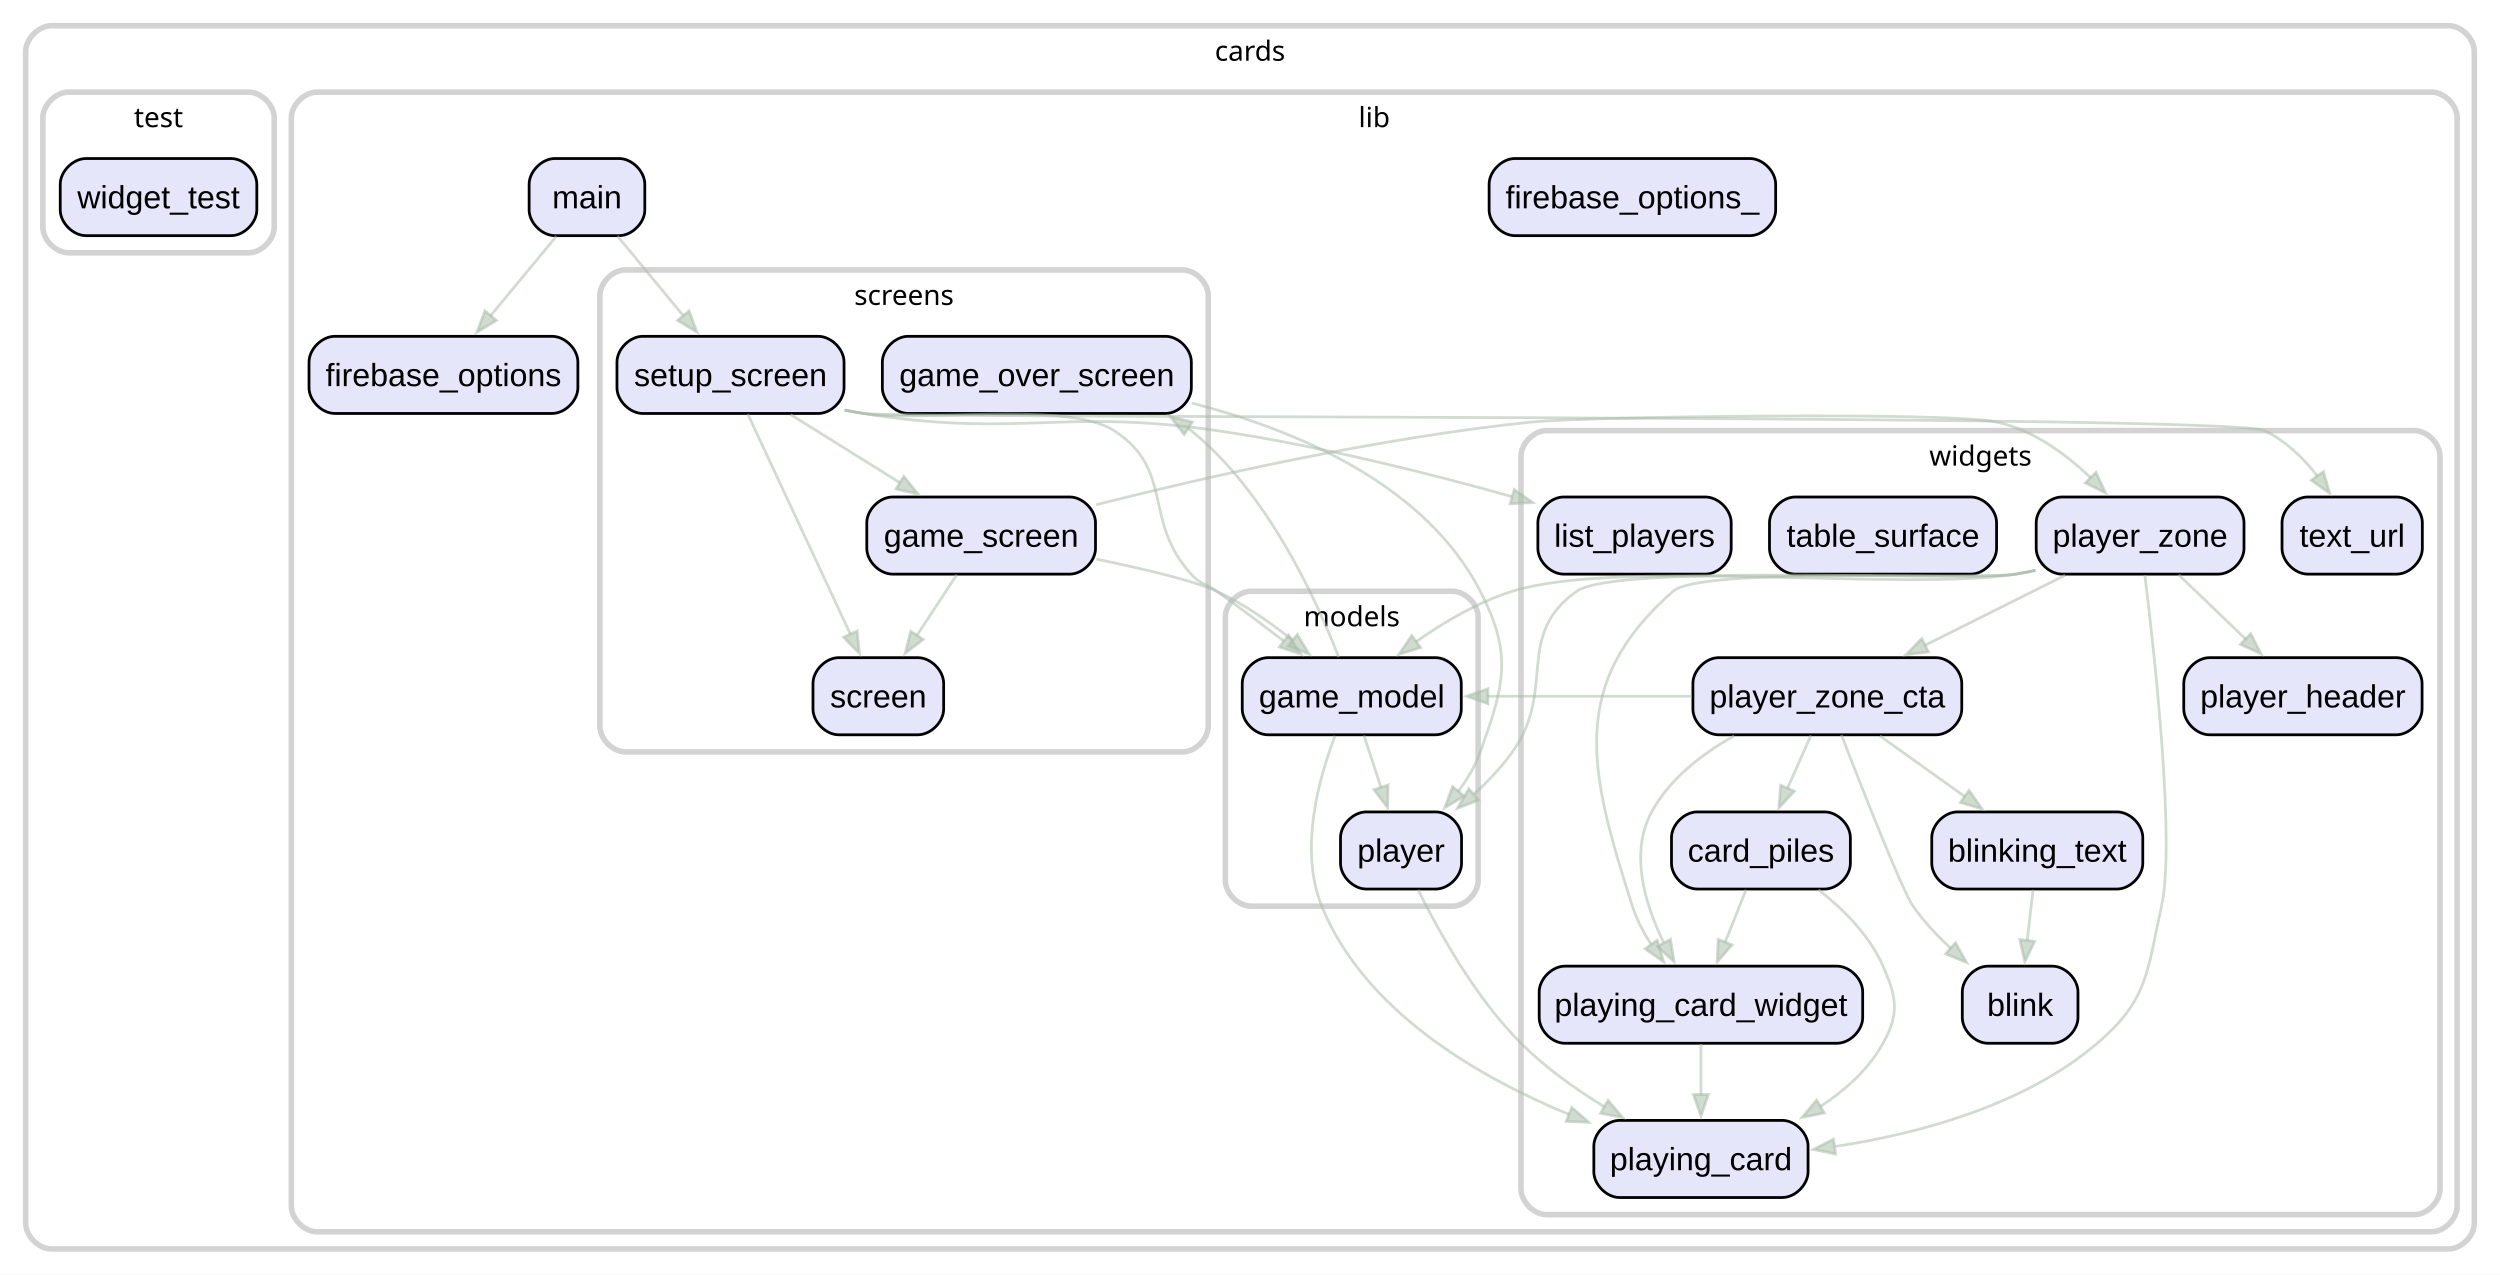
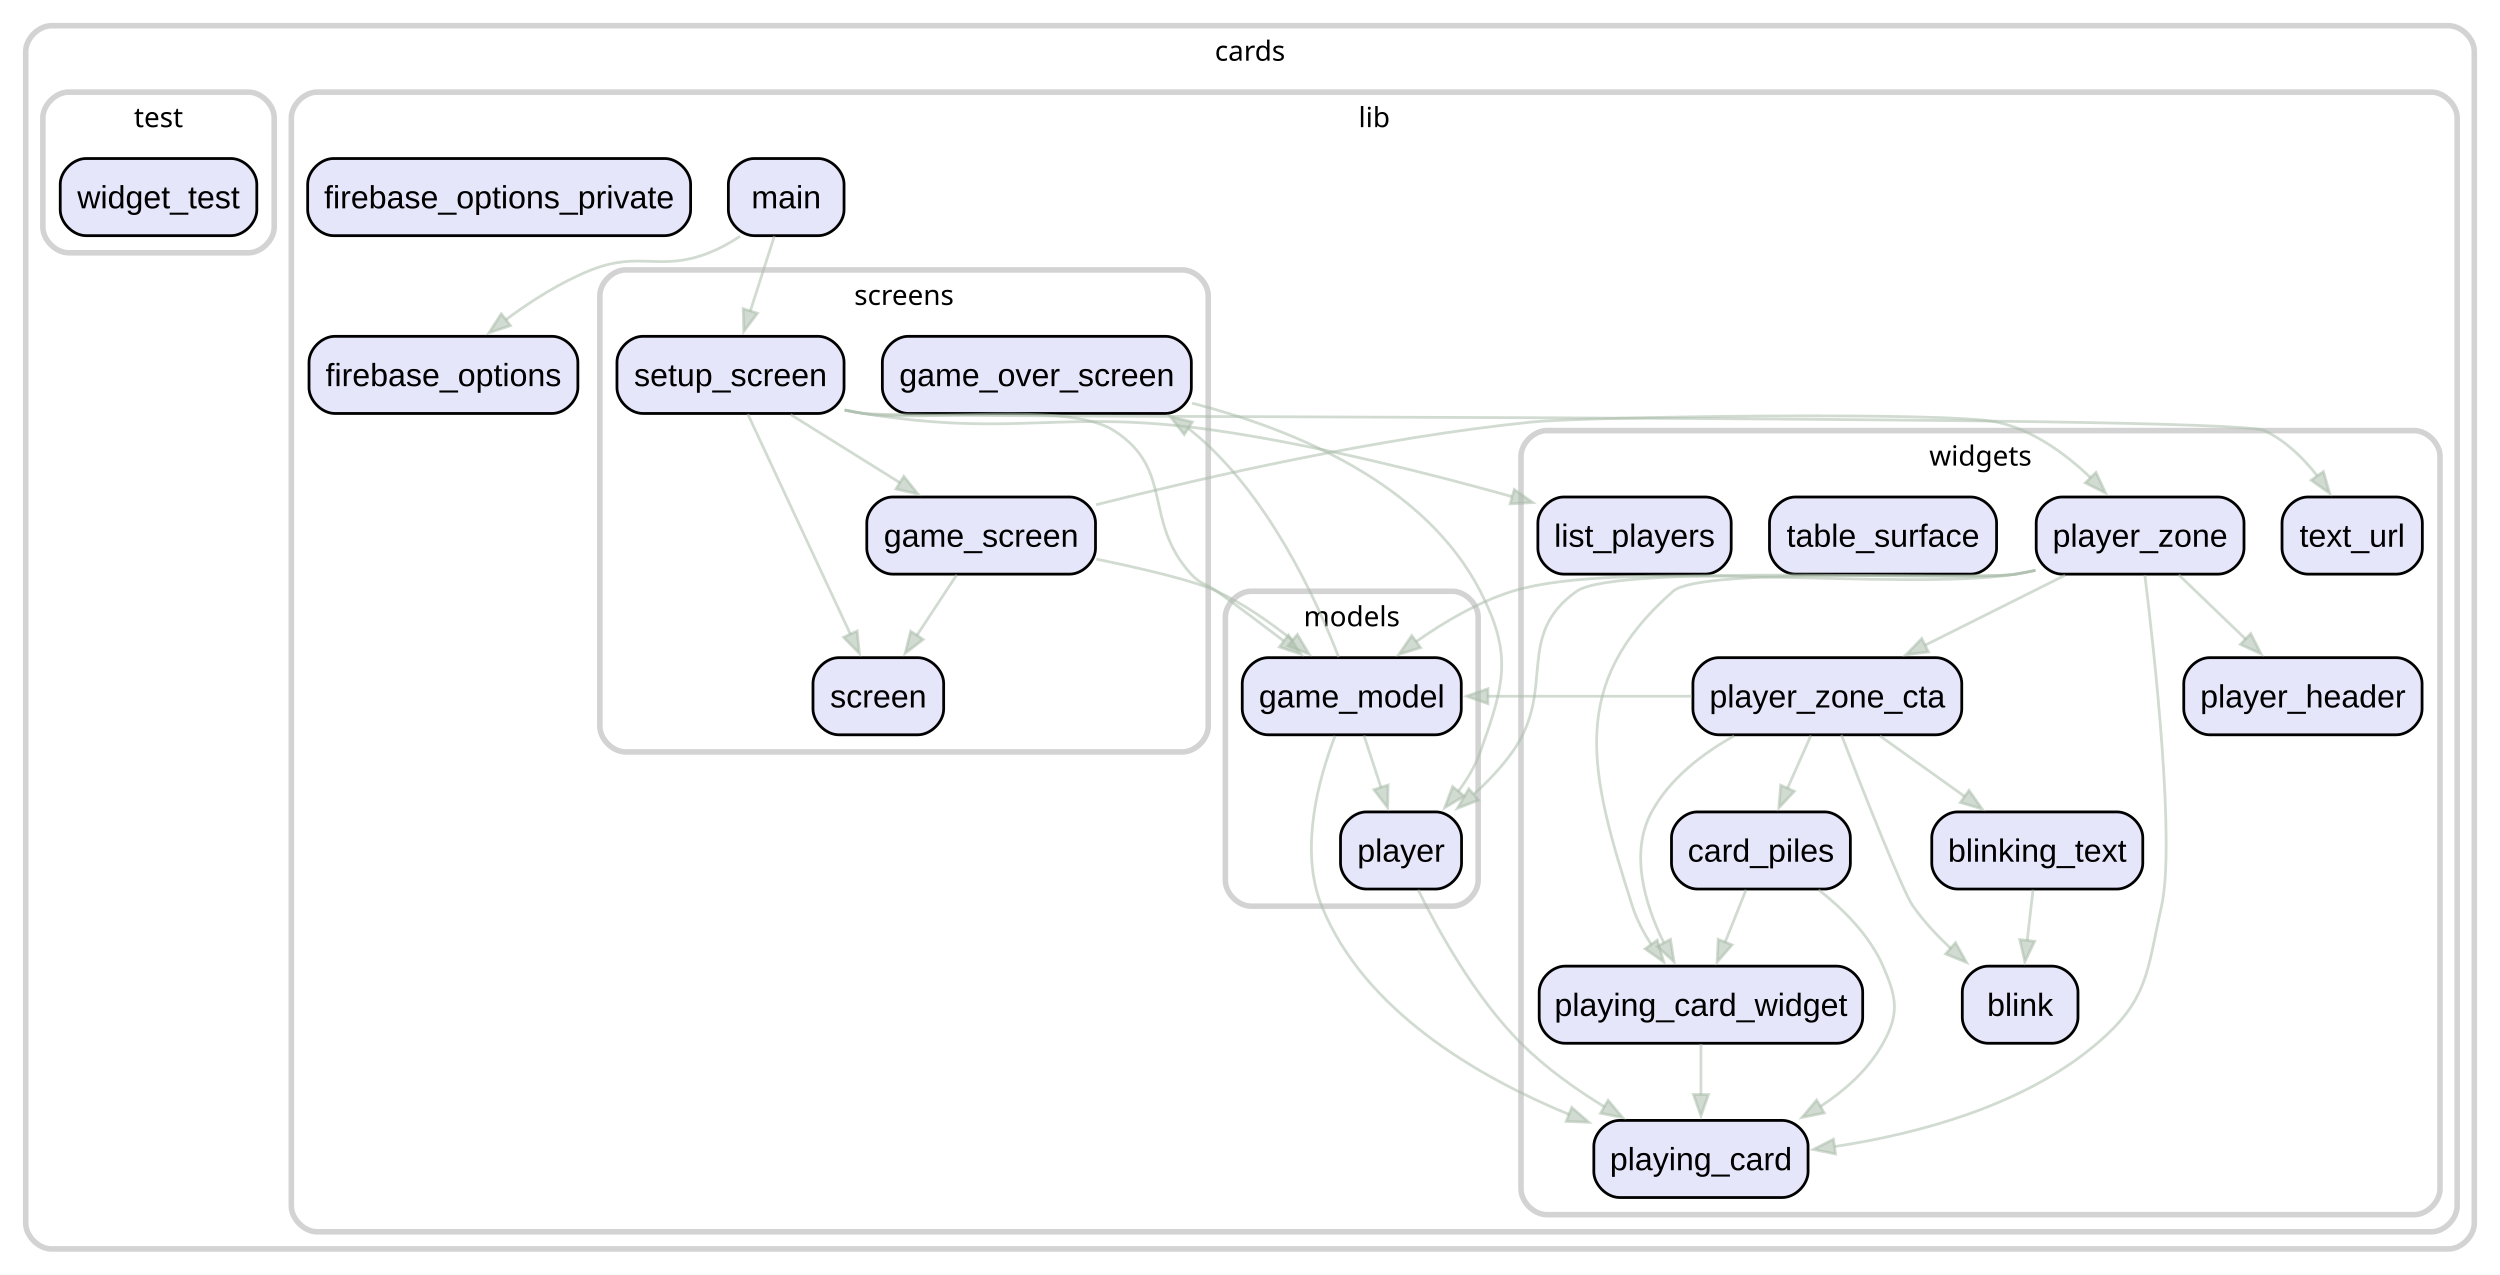
<svg xmlns="http://www.w3.org/2000/svg" width="1167pt" height="595pt" viewBox="0.00 0.00 1167.00 595.00">
  <g id="graph0" class="graph" transform="scale(1 1) rotate(0) translate(4 591)">
    <polygon fill="white" stroke="none" points="-4,4 -4,-591 1163,-591 1163,4 -4,4" />
    <g id="clust1" class="cluster">
      <path fill="none" stroke="lightgray" stroke-width="2.6" d="M20,-8C20,-8 1139,-8 1139,-8 1145,-8 1151,-14 1151,-20 1151,-20 1151,-567 1151,-567 1151,-573 1145,-579 1139,-579 1139,-579 20,-579 20,-579 14,-579 8,-573 8,-567 8,-567 8,-20 8,-20 8,-14 14,-8 20,-8" />
      <text text-anchor="middle" x="579.5" y="-562.65" font-family="Arial Black" font-size="13.00">cards</text>
    </g>
    <g id="clust2" class="cluster">
      <path fill="none" stroke="lightgray" stroke-width="2.6" d="M28,-473C28,-473 112,-473 112,-473 118,-473 124,-479 124,-485 124,-485 124,-536 124,-536 124,-542 118,-548 112,-548 112,-548 28,-548 28,-548 22,-548 16,-542 16,-536 16,-536 16,-485 16,-485 16,-479 22,-473 28,-473" />
      <text text-anchor="middle" x="70" y="-531.65" font-family="Arial Black" font-size="13.00">test</text>
    </g>
    <g id="clust3" class="cluster">
      <path fill="none" stroke="lightgray" stroke-width="2.6" d="M144,-16C144,-16 1131,-16 1131,-16 1137,-16 1143,-22 1143,-28 1143,-28 1143,-536 1143,-536 1143,-542 1137,-548 1131,-548 1131,-548 144,-548 144,-548 138,-548 132,-542 132,-536 132,-536 132,-28 132,-28 132,-22 138,-16 144,-16" />
      <text text-anchor="middle" x="637.5" y="-531.65" font-family="Arial Black" font-size="13.00">lib</text>
    </g>
    <g id="clust4" class="cluster">
      <path fill="none" stroke="lightgray" stroke-width="2.6" d="M580,-168C580,-168 674,-168 674,-168 680,-168 686,-174 686,-180 686,-180 686,-303 686,-303 686,-309 680,-315 674,-315 674,-315 580,-315 580,-315 574,-315 568,-309 568,-303 568,-303 568,-180 568,-180 568,-174 574,-168 580,-168" />
      <text text-anchor="middle" x="627" y="-298.65" font-family="Arial Black" font-size="13.00">models</text>
    </g>
    <g id="clust5" class="cluster">
      <path fill="none" stroke="lightgray" stroke-width="2.6" d="M288,-240C288,-240 548,-240 548,-240 554,-240 560,-246 560,-252 560,-252 560,-453 560,-453 560,-459 554,-465 548,-465 548,-465 288,-465 288,-465 282,-465 276,-459 276,-453 276,-453 276,-252 276,-252 276,-246 282,-240 288,-240" />
      <text text-anchor="middle" x="418" y="-448.65" font-family="Arial Black" font-size="13.00">screens</text>
    </g>
    <g id="clust6" class="cluster">
      <path fill="none" stroke="lightgray" stroke-width="2.6" d="M718,-24C718,-24 1123,-24 1123,-24 1129,-24 1135,-30 1135,-36 1135,-36 1135,-378 1135,-378 1135,-384 1129,-390 1123,-390 1123,-390 718,-390 718,-390 712,-390 706,-384 706,-378 706,-378 706,-36 706,-36 706,-30 712,-24 718,-24" />
      <text text-anchor="middle" x="920.5" y="-373.65" font-family="Arial Black" font-size="13.00">widgets</text>
    </g>
    <g id="node1" class="node">
      <path fill="Lavender" stroke="black" stroke-width="1.3" d="M103.88,-517C103.88,-517 36.12,-517 36.12,-517 30.12,-517 24.12,-511 24.12,-505 24.12,-505 24.12,-493 24.12,-493 24.12,-487 30.12,-481 36.12,-481 36.12,-481 103.88,-481 103.88,-481 109.88,-481 115.88,-487 115.88,-493 115.88,-493 115.88,-505 115.88,-505 115.88,-511 109.88,-517 103.88,-517" />
      <text text-anchor="middle" x="70" y="-493.75" font-family="Arial" font-size="15.00">widget_test</text>
    </g>
    <g id="node2" class="node">
+       <path fill="Lavender" stroke="black" stroke-width="1.3" d="M306.38,-517C306.38,-517 151.62,-517 151.62,-517 145.62,-517 139.62,-511 139.62,-505 139.62,-505 139.62,-493 139.62,-493 139.62,-487 145.62,-481 151.62,-481 151.62,-481 306.38,-481 306.38,-481 312.38,-481 318.38,-487 318.38,-493 318.38,-493 318.38,-505 318.38,-505 318.38,-511 312.38,-517 306.38,-517" />
+       <text text-anchor="middle" x="229" y="-493.75" font-family="Arial" font-size="15.00">firebase_options_private</text>
+     </g>
+     <g id="node3" class="node">
      <path fill="Lavender" stroke="black" stroke-width="1.3" d="M253.75,-434C253.75,-434 152.25,-434 152.25,-434 146.25,-434 140.25,-428 140.25,-422 140.25,-422 140.25,-410 140.25,-410 140.25,-404 146.25,-398 152.25,-398 152.25,-398 253.75,-398 253.75,-398 259.75,-398 265.75,-404 265.75,-410 265.75,-410 265.75,-422 265.75,-422 265.75,-428 259.75,-434 253.75,-434" />
      <text text-anchor="middle" x="203" y="-410.75" font-family="Arial" font-size="15.00">firebase_options</text>
    </g>
-     <g id="node3" class="node">
+     <g id="node4" class="node">
      <path fill="Lavender" stroke="black" stroke-width="1.3" d="M666.12,-284C666.12,-284 587.88,-284 587.88,-284 581.88,-284 575.88,-278 575.88,-272 575.88,-272 575.88,-260 575.88,-260 575.88,-254 581.88,-248 587.88,-248 587.88,-248 666.12,-248 666.12,-248 672.12,-248 678.12,-254 678.12,-260 678.12,-260 678.12,-272 678.12,-272 678.12,-278 672.12,-284 666.12,-284" />
      <text text-anchor="middle" x="627" y="-260.75" font-family="Arial" font-size="15.00">game_model</text>
    </g>
-     <g id="node4" class="node">
+     <g id="node5" class="node">
      <path fill="Lavender" stroke="black" stroke-width="1.3" d="M666.25,-212C666.25,-212 633.75,-212 633.75,-212 627.75,-212 621.75,-206 621.75,-200 621.75,-200 621.75,-188 621.75,-188 621.75,-182 627.75,-176 633.75,-176 633.75,-176 666.25,-176 666.25,-176 672.25,-176 678.25,-182 678.25,-188 678.25,-188 678.25,-200 678.25,-200 678.25,-206 672.25,-212 666.25,-212" />
      <text text-anchor="middle" x="650" y="-188.75" font-family="Arial" font-size="15.00">player</text>
    </g>
    <g id="edge1" class="edge">
      <path fill="none" stroke="#aabbaa" stroke-width="1.3" stroke-opacity="0.533" d="M632.69,-247.7C635.11,-240.32 638,-231.52 640.72,-223.25" />
      <polygon fill="#aabbaa" fill-opacity="0.533" stroke="#aabbaa" stroke-width="1.3" stroke-opacity="0.533" points="643.97,-224.57 643.77,-213.97 637.32,-222.38 643.97,-224.57" />
    </g>
-     <g id="node6" class="node">
+     <g id="node7" class="node">
      <path fill="Lavender" stroke="black" stroke-width="1.3" d="M540.12,-434C540.12,-434 419.88,-434 419.88,-434 413.88,-434 407.88,-428 407.88,-422 407.88,-422 407.88,-410 407.88,-410 407.88,-404 413.88,-398 419.88,-398 419.88,-398 540.12,-398 540.12,-398 546.12,-398 552.12,-404 552.12,-410 552.12,-410 552.12,-422 552.12,-422 552.12,-428 546.12,-434 540.12,-434" />
      <text text-anchor="middle" x="480" y="-410.75" font-family="Arial" font-size="15.00">game_over_screen</text>
    </g>
    <g id="edge2" class="edge">
      <path fill="none" stroke="#aabbaa" stroke-width="1.3" stroke-opacity="0.533" d="M620.87,-284.29C610.64,-310.76 587.63,-361.27 552,-390 551.45,-390.44 550.9,-390.88 550.33,-391.3" />
      <polygon fill="#aabbaa" fill-opacity="0.533" stroke="#aabbaa" stroke-width="1.3" stroke-opacity="0.533" points="548.78,-388.14 542.28,-396.51 552.58,-394.02 548.78,-388.14" />
    </g>
    <g id="node17" class="node">
      <path fill="Lavender" stroke="black" stroke-width="1.3" d="M828,-68C828,-68 752,-68 752,-68 746,-68 740,-62 740,-56 740,-56 740,-44 740,-44 740,-38 746,-32 752,-32 752,-32 828,-32 828,-32 834,-32 840,-38 840,-44 840,-44 840,-56 840,-56 840,-62 834,-68 828,-68" />
      <text text-anchor="middle" x="790" y="-44.75" font-family="Arial" font-size="15.00">playing_card</text>
    </g>
    <g id="edge3" class="edge">
      <path fill="none" stroke="#aabbaa" stroke-width="1.3" stroke-opacity="0.533" d="M619.23,-247.53C611.54,-227.59 602.33,-194.34 613,-168 632.78,-119.16 685.72,-88.37 728.59,-70.71" />
      <polygon fill="#aabbaa" fill-opacity="0.533" stroke="#aabbaa" stroke-width="1.3" stroke-opacity="0.533" points="729.68,-74.04 737.69,-67.11 727.11,-67.53 729.68,-74.04" />
    </g>
    <g id="edge4" class="edge">
      <path fill="none" stroke="#aabbaa" stroke-width="1.3" stroke-opacity="0.533" d="M657.96,-175.68C667.4,-156.5 684.58,-125.44 706,-104 717.36,-92.62 731.59,-82.51 745.09,-74.24" />
      <polygon fill="#aabbaa" fill-opacity="0.533" stroke="#aabbaa" stroke-width="1.3" stroke-opacity="0.533" points="746.67,-77.37 753.51,-69.28 743.12,-71.33 746.67,-77.37" />
    </g>
-     <g id="node5" class="node">
+     <g id="node6" class="node">
      <path fill="Lavender" stroke="black" stroke-width="1.3" d="M495.38,-359C495.38,-359 412.62,-359 412.62,-359 406.62,-359 400.62,-353 400.62,-347 400.62,-347 400.62,-335 400.62,-335 400.62,-329 406.62,-323 412.62,-323 412.62,-323 495.38,-323 495.38,-323 501.38,-323 507.38,-329 507.38,-335 507.38,-335 507.38,-347 507.38,-347 507.38,-353 501.38,-359 495.38,-359" />
      <text text-anchor="middle" x="454" y="-335.75" font-family="Arial" font-size="15.00">game_screen</text>
    </g>
-     <g id="edge7" class="edge">
+     <g id="edge5" class="edge">
      <path fill="none" stroke="#aabbaa" stroke-width="1.3" stroke-opacity="0.533" d="M507.77,-330C530.36,-325.35 553.75,-319.79 564,-315 576.59,-309.12 589.06,-300.4 599.54,-292" />
      <polygon fill="#aabbaa" fill-opacity="0.533" stroke="#aabbaa" stroke-width="1.3" stroke-opacity="0.533" points="601.61,-294.83 607.04,-285.73 597.12,-289.45 601.61,-294.83" />
    </g>
-     <g id="node8" class="node">
+     <g id="node9" class="node">
      <path fill="Lavender" stroke="black" stroke-width="1.3" d="M424.5,-284C424.5,-284 387.5,-284 387.5,-284 381.5,-284 375.5,-278 375.5,-272 375.5,-272 375.5,-260 375.5,-260 375.5,-254 381.5,-248 387.5,-248 387.5,-248 424.5,-248 424.5,-248 430.5,-248 436.5,-254 436.5,-260 436.5,-260 436.5,-272 436.5,-272 436.5,-278 430.5,-284 424.5,-284" />
      <text text-anchor="middle" x="406" y="-260.75" font-family="Arial" font-size="15.00">screen</text>
    </g>
-     <g id="edge5" class="edge">
+     <g id="edge6" class="edge">
      <path fill="none" stroke="#aabbaa" stroke-width="1.3" stroke-opacity="0.533" d="M442.62,-322.7C437.05,-314.22 430.2,-303.8 423.93,-294.28" />
      <polygon fill="#aabbaa" fill-opacity="0.533" stroke="#aabbaa" stroke-width="1.3" stroke-opacity="0.533" points="426.96,-292.51 418.54,-286.07 421.11,-296.35 426.96,-292.51" />
    </g>
    <g id="node16" class="node">
      <path fill="Lavender" stroke="black" stroke-width="1.3" d="M1031.5,-359C1031.5,-359 958.5,-359 958.5,-359 952.5,-359 946.5,-353 946.5,-347 946.5,-347 946.5,-335 946.5,-335 946.5,-329 952.5,-323 958.5,-323 958.5,-323 1031.5,-323 1031.5,-323 1037.5,-323 1043.5,-329 1043.5,-335 1043.5,-335 1043.5,-347 1043.5,-347 1043.5,-353 1037.5,-359 1031.5,-359" />
      <text text-anchor="middle" x="995" y="-335.75" font-family="Arial" font-size="15.00">player_zone</text>
    </g>
-     <g id="edge6" class="edge">
+     <g id="edge7" class="edge">
      <path fill="none" stroke="#aabbaa" stroke-width="1.3" stroke-opacity="0.533" d="M507.65,-355.39C559.3,-368.45 639.85,-386.74 711,-394 734.99,-396.45 904.41,-399.01 928,-394 944.88,-390.42 960.25,-379.15 972.01,-367.91" />
      <polygon fill="#aabbaa" fill-opacity="0.533" stroke="#aabbaa" stroke-width="1.3" stroke-opacity="0.533" points="974.4,-370.47 978.88,-360.87 969.39,-365.58 974.4,-370.47" />
    </g>
    <g id="edge8" class="edge">
      <path fill="none" stroke="#aabbaa" stroke-width="1.3" stroke-opacity="0.533" d="M552.46,-402.82C601.28,-390.2 661.3,-364.95 687,-315 702.25,-285.36 698.24,-271.38 687,-240 684.64,-233.41 680.85,-227.1 676.58,-221.39" />
      <polygon fill="#aabbaa" fill-opacity="0.533" stroke="#aabbaa" stroke-width="1.3" stroke-opacity="0.533" points="679.46,-219.37 670.37,-213.93 674.08,-223.85 679.46,-219.37" />
    </g>
-     <g id="node7" class="node">
+     <g id="node8" class="node">
      <path fill="Lavender" stroke="black" stroke-width="1.3" d="M378,-434C378,-434 296,-434 296,-434 290,-434 284,-428 284,-422 284,-422 284,-410 284,-410 284,-404 290,-398 296,-398 296,-398 378,-398 378,-398 384,-398 390,-404 390,-410 390,-410 390,-422 390,-422 390,-428 384,-434 378,-434" />
      <text text-anchor="middle" x="337" y="-410.75" font-family="Arial" font-size="15.00">setup_screen</text>
    </g>
    <g id="edge9" class="edge">
      <path fill="none" stroke="#aabbaa" stroke-width="1.3" stroke-opacity="0.533" d="M390.28,-399.67C393.22,-399.05 396.14,-398.49 399,-398 424.69,-393.64 494.1,-404.13 516,-390 544.4,-371.67 529.26,-348.01 552,-323 556.31,-318.26 558.78,-318.72 564,-315 574.33,-307.63 585.39,-299.34 595.32,-291.75" />
      <polygon fill="#aabbaa" fill-opacity="0.533" stroke="#aabbaa" stroke-width="1.3" stroke-opacity="0.533" points="597.46,-294.53 603.25,-285.65 593.19,-288.98 597.46,-294.53" />
    </g>
    <g id="edge10" class="edge">
      <path fill="none" stroke="#aabbaa" stroke-width="1.3" stroke-opacity="0.533" d="M365.02,-397.51C380.36,-387.94 399.58,-375.95 416.23,-365.57" />
      <polygon fill="#aabbaa" fill-opacity="0.533" stroke="#aabbaa" stroke-width="1.3" stroke-opacity="0.533" points="417.9,-368.65 424.53,-360.38 414.2,-362.71 417.9,-368.65" />
    </g>
    <g id="edge11" class="edge">
      <path fill="none" stroke="#aabbaa" stroke-width="1.3" stroke-opacity="0.533" d="M345.05,-397.73C356.84,-372.45 378.93,-325.07 393.03,-294.83" />
      <polygon fill="#aabbaa" fill-opacity="0.533" stroke="#aabbaa" stroke-width="1.3" stroke-opacity="0.533" points="396.12,-296.48 397.17,-285.94 389.77,-293.52 396.12,-296.48" />
    </g>
    <g id="node12" class="node">
      <path fill="Lavender" stroke="black" stroke-width="1.3" d="M792.12,-359C792.12,-359 725.88,-359 725.88,-359 719.88,-359 713.88,-353 713.88,-347 713.88,-347 713.88,-335 713.88,-335 713.88,-329 719.88,-323 725.88,-323 725.88,-323 792.12,-323 792.12,-323 798.12,-323 804.12,-329 804.12,-335 804.12,-335 804.12,-347 804.12,-347 804.12,-353 798.12,-359 792.12,-359" />
      <text text-anchor="middle" x="759" y="-335.75" font-family="Arial" font-size="15.00">list_players</text>
    </g>
    <g id="edge12" class="edge">
      <path fill="none" stroke="#aabbaa" stroke-width="1.3" stroke-opacity="0.533" d="M390.27,-399.6C393.21,-399 396.13,-398.46 399,-398 471.5,-386.45 491.35,-400.6 564,-390 611.05,-383.13 663.32,-369.96 701.89,-359.15" />
      <polygon fill="#aabbaa" fill-opacity="0.533" stroke="#aabbaa" stroke-width="1.3" stroke-opacity="0.533" points="702.84,-362.51 711.5,-356.41 700.93,-355.78 702.84,-362.51" />
    </g>
    <g id="node21" class="node">
      <path fill="Lavender" stroke="black" stroke-width="1.3" d="M1114.75,-359C1114.75,-359 1073.25,-359 1073.25,-359 1067.25,-359 1061.25,-353 1061.25,-347 1061.25,-347 1061.25,-335 1061.25,-335 1061.25,-329 1067.25,-323 1073.25,-323 1073.25,-323 1114.75,-323 1114.75,-323 1120.75,-323 1126.75,-329 1126.75,-335 1126.75,-335 1126.75,-347 1126.75,-347 1126.75,-353 1120.75,-359 1114.75,-359" />
      <text text-anchor="middle" x="1094" y="-335.75" font-family="Arial" font-size="15.00">text_url</text>
    </g>
    <g id="edge13" class="edge">
      <path fill="none" stroke="#aabbaa" stroke-width="1.3" stroke-opacity="0.533" d="M390.25,-399.47C393.2,-398.9 396.13,-398.4 399,-398 416.99,-395.47 1036.55,-397.71 1053,-390 1062.84,-385.39 1071.21,-377.15 1077.78,-368.78" />
      <polygon fill="#aabbaa" fill-opacity="0.533" stroke="#aabbaa" stroke-width="1.3" stroke-opacity="0.533" points="1080.57,-370.89 1083.49,-360.71 1074.85,-366.85 1080.57,-370.89" />
    </g>
-     <g id="node9" class="node">
-       <path fill="Lavender" stroke="black" stroke-width="1.3" d="M285,-517C285,-517 255,-517 255,-517 249,-517 243,-511 243,-505 243,-505 243,-493 243,-493 243,-487 249,-481 255,-481 255,-481 285,-481 285,-481 291,-481 297,-487 297,-493 297,-493 297,-505 297,-505 297,-511 291,-517 285,-517" />
-       <text text-anchor="middle" x="270" y="-493.75" font-family="Arial" font-size="15.00">main</text>
+     <g id="node10" class="node">
+       <path fill="Lavender" stroke="black" stroke-width="1.3" d="M378,-517C378,-517 348,-517 348,-517 342,-517 336,-511 336,-505 336,-505 336,-493 336,-493 336,-487 342,-481 348,-481 348,-481 378,-481 378,-481 384,-481 390,-487 390,-493 390,-493 390,-505 390,-505 390,-511 384,-517 378,-517" />
+       <text text-anchor="middle" x="363" y="-493.75" font-family="Arial" font-size="15.00">main</text>
    </g>
    <g id="edge14" class="edge">
-       <path fill="none" stroke="#aabbaa" stroke-width="1.3" stroke-opacity="0.533" d="M255.79,-480.82C246.79,-469.94 234.97,-455.66 224.8,-443.36" />
-       <polygon fill="#aabbaa" fill-opacity="0.533" stroke="#aabbaa" stroke-width="1.3" stroke-opacity="0.533" points="227.74,-441.42 218.67,-435.95 222.35,-445.89 227.74,-441.42" />
+       <path fill="none" stroke="#aabbaa" stroke-width="1.3" stroke-opacity="0.533" d="M341.45,-480.68C336.89,-477.71 331.95,-474.95 327,-473 304.02,-463.94 294.97,-474.07 272,-465 257.79,-459.39 243.66,-450.34 231.93,-441.6" />
+       <polygon fill="#aabbaa" fill-opacity="0.533" stroke="#aabbaa" stroke-width="1.3" stroke-opacity="0.533" points="234.28,-439 224.24,-435.63 229.99,-444.53 234.28,-439" />
    </g>
    <g id="edge15" class="edge">
-       <path fill="none" stroke="#aabbaa" stroke-width="1.3" stroke-opacity="0.533" d="M284.21,-480.82C293.21,-469.94 305.03,-455.66 315.2,-443.36" />
-       <polygon fill="#aabbaa" fill-opacity="0.533" stroke="#aabbaa" stroke-width="1.3" stroke-opacity="0.533" points="317.65,-445.89 321.33,-435.95 312.26,-441.42 317.65,-445.89" />
-     </g>
-     <g id="node10" class="node">
-       <path fill="Lavender" stroke="black" stroke-width="1.3" d="M812.88,-517C812.88,-517 703.12,-517 703.12,-517 697.12,-517 691.12,-511 691.12,-505 691.12,-505 691.12,-493 691.12,-493 691.12,-487 697.12,-481 703.12,-481 703.12,-481 812.88,-481 812.88,-481 818.88,-481 824.88,-487 824.88,-493 824.88,-493 824.88,-505 824.88,-505 824.88,-511 818.88,-517 812.88,-517" />
-       <text text-anchor="middle" x="758" y="-493.75" font-family="Arial" font-size="15.00">firebase_options_</text>
+       <path fill="none" stroke="#aabbaa" stroke-width="1.3" stroke-opacity="0.533" d="M357.49,-480.82C354.2,-470.58 349.94,-457.33 346.16,-445.55" />
+       <polygon fill="#aabbaa" fill-opacity="0.533" stroke="#aabbaa" stroke-width="1.3" stroke-opacity="0.533" points="349.59,-444.76 343.2,-436.31 342.92,-446.9 349.59,-444.76" />
    </g>
    <g id="node11" class="node">
      <path fill="Lavender" stroke="black" stroke-width="1.3" d="M954,-140C954,-140 924,-140 924,-140 918,-140 912,-134 912,-128 912,-128 912,-116 912,-116 912,-110 918,-104 924,-104 924,-104 954,-104 954,-104 960,-104 966,-110 966,-116 966,-116 966,-128 966,-128 966,-134 960,-140 954,-140" />
      <text text-anchor="middle" x="939" y="-116.75" font-family="Arial" font-size="15.00">blink</text>
    </g>
    <g id="node13" class="node">
      <path fill="Lavender" stroke="black" stroke-width="1.3" d="M853.5,-140C853.5,-140 726.5,-140 726.5,-140 720.5,-140 714.5,-134 714.5,-128 714.5,-128 714.5,-116 714.5,-116 714.5,-110 720.5,-104 726.5,-104 726.5,-104 853.5,-104 853.5,-104 859.5,-104 865.5,-110 865.5,-116 865.5,-116 865.5,-128 865.5,-128 865.5,-134 859.5,-140 853.5,-140" />
      <text text-anchor="middle" x="790" y="-116.75" font-family="Arial" font-size="15.00">playing_card_widget</text>
    </g>
    <g id="edge16" class="edge">
      <path fill="none" stroke="#aabbaa" stroke-width="1.3" stroke-opacity="0.533" d="M790,-103.7C790,-96.49 790,-87.93 790,-79.82" />
      <polygon fill="#aabbaa" fill-opacity="0.533" stroke="#aabbaa" stroke-width="1.3" stroke-opacity="0.533" points="793.5,-80.07 790,-70.07 786.5,-80.07 793.5,-80.07" />
    </g>
    <g id="node14" class="node">
      <path fill="Lavender" stroke="black" stroke-width="1.3" d="M916,-359C916,-359 834,-359 834,-359 828,-359 822,-353 822,-347 822,-347 822,-335 822,-335 822,-329 828,-323 834,-323 834,-323 916,-323 916,-323 922,-323 928,-329 928,-335 928,-335 928,-347 928,-347 928,-353 922,-359 916,-359" />
      <text text-anchor="middle" x="875" y="-335.75" font-family="Arial" font-size="15.00">table_surface</text>
    </g>
    <g id="node15" class="node">
      <path fill="Lavender" stroke="black" stroke-width="1.3" d="M984.25,-212C984.25,-212 909.75,-212 909.75,-212 903.75,-212 897.75,-206 897.75,-200 897.75,-200 897.75,-188 897.75,-188 897.75,-182 903.75,-176 909.75,-176 909.75,-176 984.25,-176 984.25,-176 990.25,-176 996.25,-182 996.25,-188 996.25,-188 996.25,-200 996.25,-200 996.25,-206 990.25,-212 984.25,-212" />
      <text text-anchor="middle" x="947" y="-188.75" font-family="Arial" font-size="15.00">blinking_text</text>
    </g>
    <g id="edge17" class="edge">
      <path fill="none" stroke="#aabbaa" stroke-width="1.3" stroke-opacity="0.533" d="M945.02,-175.7C944.2,-168.49 943.22,-159.93 942.29,-151.82" />
      <polygon fill="#aabbaa" fill-opacity="0.533" stroke="#aabbaa" stroke-width="1.3" stroke-opacity="0.533" points="945.79,-151.6 941.18,-142.06 938.84,-152.39 945.79,-151.6" />
    </g>
    <g id="edge18" class="edge">
      <path fill="none" stroke="#aabbaa" stroke-width="1.3" stroke-opacity="0.533" d="M946.15,-324.75C943.07,-324.08 940,-323.48 937,-323 885.41,-314.7 751.89,-330.53 702,-315 685.89,-309.99 669.87,-300.52 656.81,-291.31" />
      <polygon fill="#aabbaa" fill-opacity="0.533" stroke="#aabbaa" stroke-width="1.3" stroke-opacity="0.533" points="659.15,-288.68 649.03,-285.56 654.99,-294.32 659.15,-288.68" />
    </g>
    <g id="edge19" class="edge">
      <path fill="none" stroke="#aabbaa" stroke-width="1.3" stroke-opacity="0.533" d="M946.15,-324.76C943.07,-324.09 940,-323.49 937,-323 914.5,-319.32 750.62,-328.15 732,-315 702.67,-294.3 722.83,-269.24 702,-240 696.9,-232.85 690.44,-226.09 683.82,-220.09" />
      <polygon fill="#aabbaa" fill-opacity="0.533" stroke="#aabbaa" stroke-width="1.3" stroke-opacity="0.533" points="686.19,-217.51 676.31,-213.69 681.65,-222.84 686.19,-217.51" />
    </g>
    <g id="edge23" class="edge">
      <path fill="none" stroke="#aabbaa" stroke-width="1.3" stroke-opacity="0.533" d="M946.14,-324.8C943.07,-324.12 940,-323.51 937,-323 919.45,-320.03 790.39,-326.73 777,-315 727.44,-271.6 737.96,-230.76 758,-168 760,-161.72 763.24,-155.57 766.9,-149.93" />
      <polygon fill="#aabbaa" fill-opacity="0.533" stroke="#aabbaa" stroke-width="1.3" stroke-opacity="0.533" points="769.61,-152.16 772.62,-142.01 763.93,-148.06 769.61,-152.16" />
    </g>
    <g id="edge22" class="edge">
      <path fill="none" stroke="#aabbaa" stroke-width="1.3" stroke-opacity="0.533" d="M997.23,-322.54C1001.84,-284.87 1011.47,-197.05 1005,-168 998.17,-137.34 998.91,-124.38 975,-104 940.78,-74.84 891.41,-61.69 852.28,-55.78" />
      <polygon fill="#aabbaa" fill-opacity="0.533" stroke="#aabbaa" stroke-width="1.3" stroke-opacity="0.533" points="852.82,-52.32 842.44,-54.43 851.87,-59.25 852.82,-52.32" />
    </g>
    <g id="node19" class="node">
      <path fill="Lavender" stroke="black" stroke-width="1.3" d="M899.75,-284C899.75,-284 798.25,-284 798.25,-284 792.25,-284 786.25,-278 786.25,-272 786.25,-272 786.25,-260 786.25,-260 786.25,-254 792.25,-248 798.25,-248 798.25,-248 899.75,-248 899.75,-248 905.75,-248 911.75,-254 911.75,-260 911.75,-260 911.75,-272 911.75,-272 911.75,-278 905.75,-284 899.75,-284" />
      <text text-anchor="middle" x="849" y="-260.75" font-family="Arial" font-size="15.00">player_zone_cta</text>
    </g>
    <g id="edge21" class="edge">
      <path fill="none" stroke="#aabbaa" stroke-width="1.3" stroke-opacity="0.533" d="M960.03,-322.51C940.42,-312.71 915.72,-300.36 894.61,-289.8" />
      <polygon fill="#aabbaa" fill-opacity="0.533" stroke="#aabbaa" stroke-width="1.3" stroke-opacity="0.533" points="896.21,-286.69 885.7,-285.35 893.08,-292.95 896.21,-286.69" />
    </g>
    <g id="node20" class="node">
      <path fill="Lavender" stroke="black" stroke-width="1.3" d="M1114.62,-284C1114.62,-284 1027.38,-284 1027.38,-284 1021.38,-284 1015.38,-278 1015.38,-272 1015.38,-272 1015.38,-260 1015.38,-260 1015.38,-254 1021.38,-248 1027.38,-248 1027.38,-248 1114.62,-248 1114.62,-248 1120.62,-248 1126.62,-254 1126.62,-260 1126.62,-260 1126.62,-272 1126.62,-272 1126.62,-278 1120.62,-284 1114.62,-284" />
      <text text-anchor="middle" x="1071" y="-260.75" font-family="Arial" font-size="15.00">player_header</text>
    </g>
    <g id="edge20" class="edge">
      <path fill="none" stroke="#aabbaa" stroke-width="1.3" stroke-opacity="0.533" d="M1013.01,-322.7C1022.41,-313.67 1034.08,-302.46 1044.49,-292.46" />
      <polygon fill="#aabbaa" fill-opacity="0.533" stroke="#aabbaa" stroke-width="1.3" stroke-opacity="0.533" points="1046.65,-295.24 1051.44,-285.79 1041.8,-290.19 1046.65,-295.24" />
    </g>
    <g id="node18" class="node">
      <path fill="Lavender" stroke="black" stroke-width="1.3" d="M847.75,-212C847.75,-212 788.25,-212 788.25,-212 782.25,-212 776.25,-206 776.25,-200 776.25,-200 776.25,-188 776.25,-188 776.25,-182 782.25,-176 788.25,-176 788.25,-176 847.75,-176 847.75,-176 853.75,-176 859.75,-182 859.75,-188 859.75,-188 859.75,-200 859.75,-200 859.75,-206 853.75,-212 847.75,-212" />
      <text text-anchor="middle" x="818" y="-188.75" font-family="Arial" font-size="15.00">card_piles</text>
    </g>
    <g id="edge25" class="edge">
      <path fill="none" stroke="#aabbaa" stroke-width="1.3" stroke-opacity="0.533" d="M811.08,-175.7C808.09,-168.24 804.53,-159.32 801.19,-150.97" />
      <polygon fill="#aabbaa" fill-opacity="0.533" stroke="#aabbaa" stroke-width="1.3" stroke-opacity="0.533" points="804.54,-149.92 797.57,-141.93 798.04,-152.52 804.54,-149.92" />
    </g>
    <g id="edge24" class="edge">
      <path fill="none" stroke="#aabbaa" stroke-width="1.3" stroke-opacity="0.533" d="M844.88,-175.68C856.45,-166.6 868.74,-154.37 875,-140 881.39,-125.33 882.76,-117.99 875,-104 868.21,-91.76 857.29,-81.98 845.51,-74.32" />
      <polygon fill="#aabbaa" fill-opacity="0.533" stroke="#aabbaa" stroke-width="1.3" stroke-opacity="0.533" points="847.56,-71.47 837.17,-69.38 843.99,-77.49 847.56,-71.47" />
    </g>
    <g id="edge26" class="edge">
      <path fill="none" stroke="#aabbaa" stroke-width="1.3" stroke-opacity="0.533" d="M785.76,-266C753.95,-266 722.13,-266 690.32,-266" />
      <polygon fill="#aabbaa" fill-opacity="0.533" stroke="#aabbaa" stroke-width="1.3" stroke-opacity="0.533" points="690.57,-262.5 680.57,-266 690.57,-269.5 690.57,-262.5" />
    </g>
    <g id="edge27" class="edge">
      <path fill="none" stroke="#aabbaa" stroke-width="1.3" stroke-opacity="0.533" d="M855.57,-247.92C865.62,-221.96 884.17,-174.85 889,-168 894,-160.92 900.31,-154.15 906.74,-148.13" />
      <polygon fill="#aabbaa" fill-opacity="0.533" stroke="#aabbaa" stroke-width="1.3" stroke-opacity="0.533" points="908.83,-150.95 914.01,-141.7 904.2,-145.7 908.83,-150.95" />
    </g>
    <g id="edge30" class="edge">
      <path fill="none" stroke="#aabbaa" stroke-width="1.3" stroke-opacity="0.533" d="M805.52,-247.51C790.54,-239.13 775.43,-227.48 767,-212 756.64,-192.96 763.74,-169.08 772.7,-150.84" />
      <polygon fill="#aabbaa" fill-opacity="0.533" stroke="#aabbaa" stroke-width="1.3" stroke-opacity="0.533" points="775.78,-152.51 777.44,-142.05 769.62,-149.19 775.78,-152.51" />
    </g>
    <g id="edge28" class="edge">
      <path fill="none" stroke="#aabbaa" stroke-width="1.3" stroke-opacity="0.533" d="M873.48,-247.52C885.49,-238.93 900.16,-228.46 913.23,-219.12" />
      <polygon fill="#aabbaa" fill-opacity="0.533" stroke="#aabbaa" stroke-width="1.3" stroke-opacity="0.533" points="915.13,-222.06 921.23,-213.4 911.06,-216.37 915.13,-222.06" />
    </g>
    <g id="edge29" class="edge">
      <path fill="none" stroke="#aabbaa" stroke-width="1.3" stroke-opacity="0.533" d="M841.34,-247.7C838.03,-240.24 834.09,-231.32 830.38,-222.97" />
      <polygon fill="#aabbaa" fill-opacity="0.533" stroke="#aabbaa" stroke-width="1.3" stroke-opacity="0.533" points="833.62,-221.63 826.37,-213.9 827.22,-224.46 833.62,-221.63" />
    </g>
  </g>
</svg>
